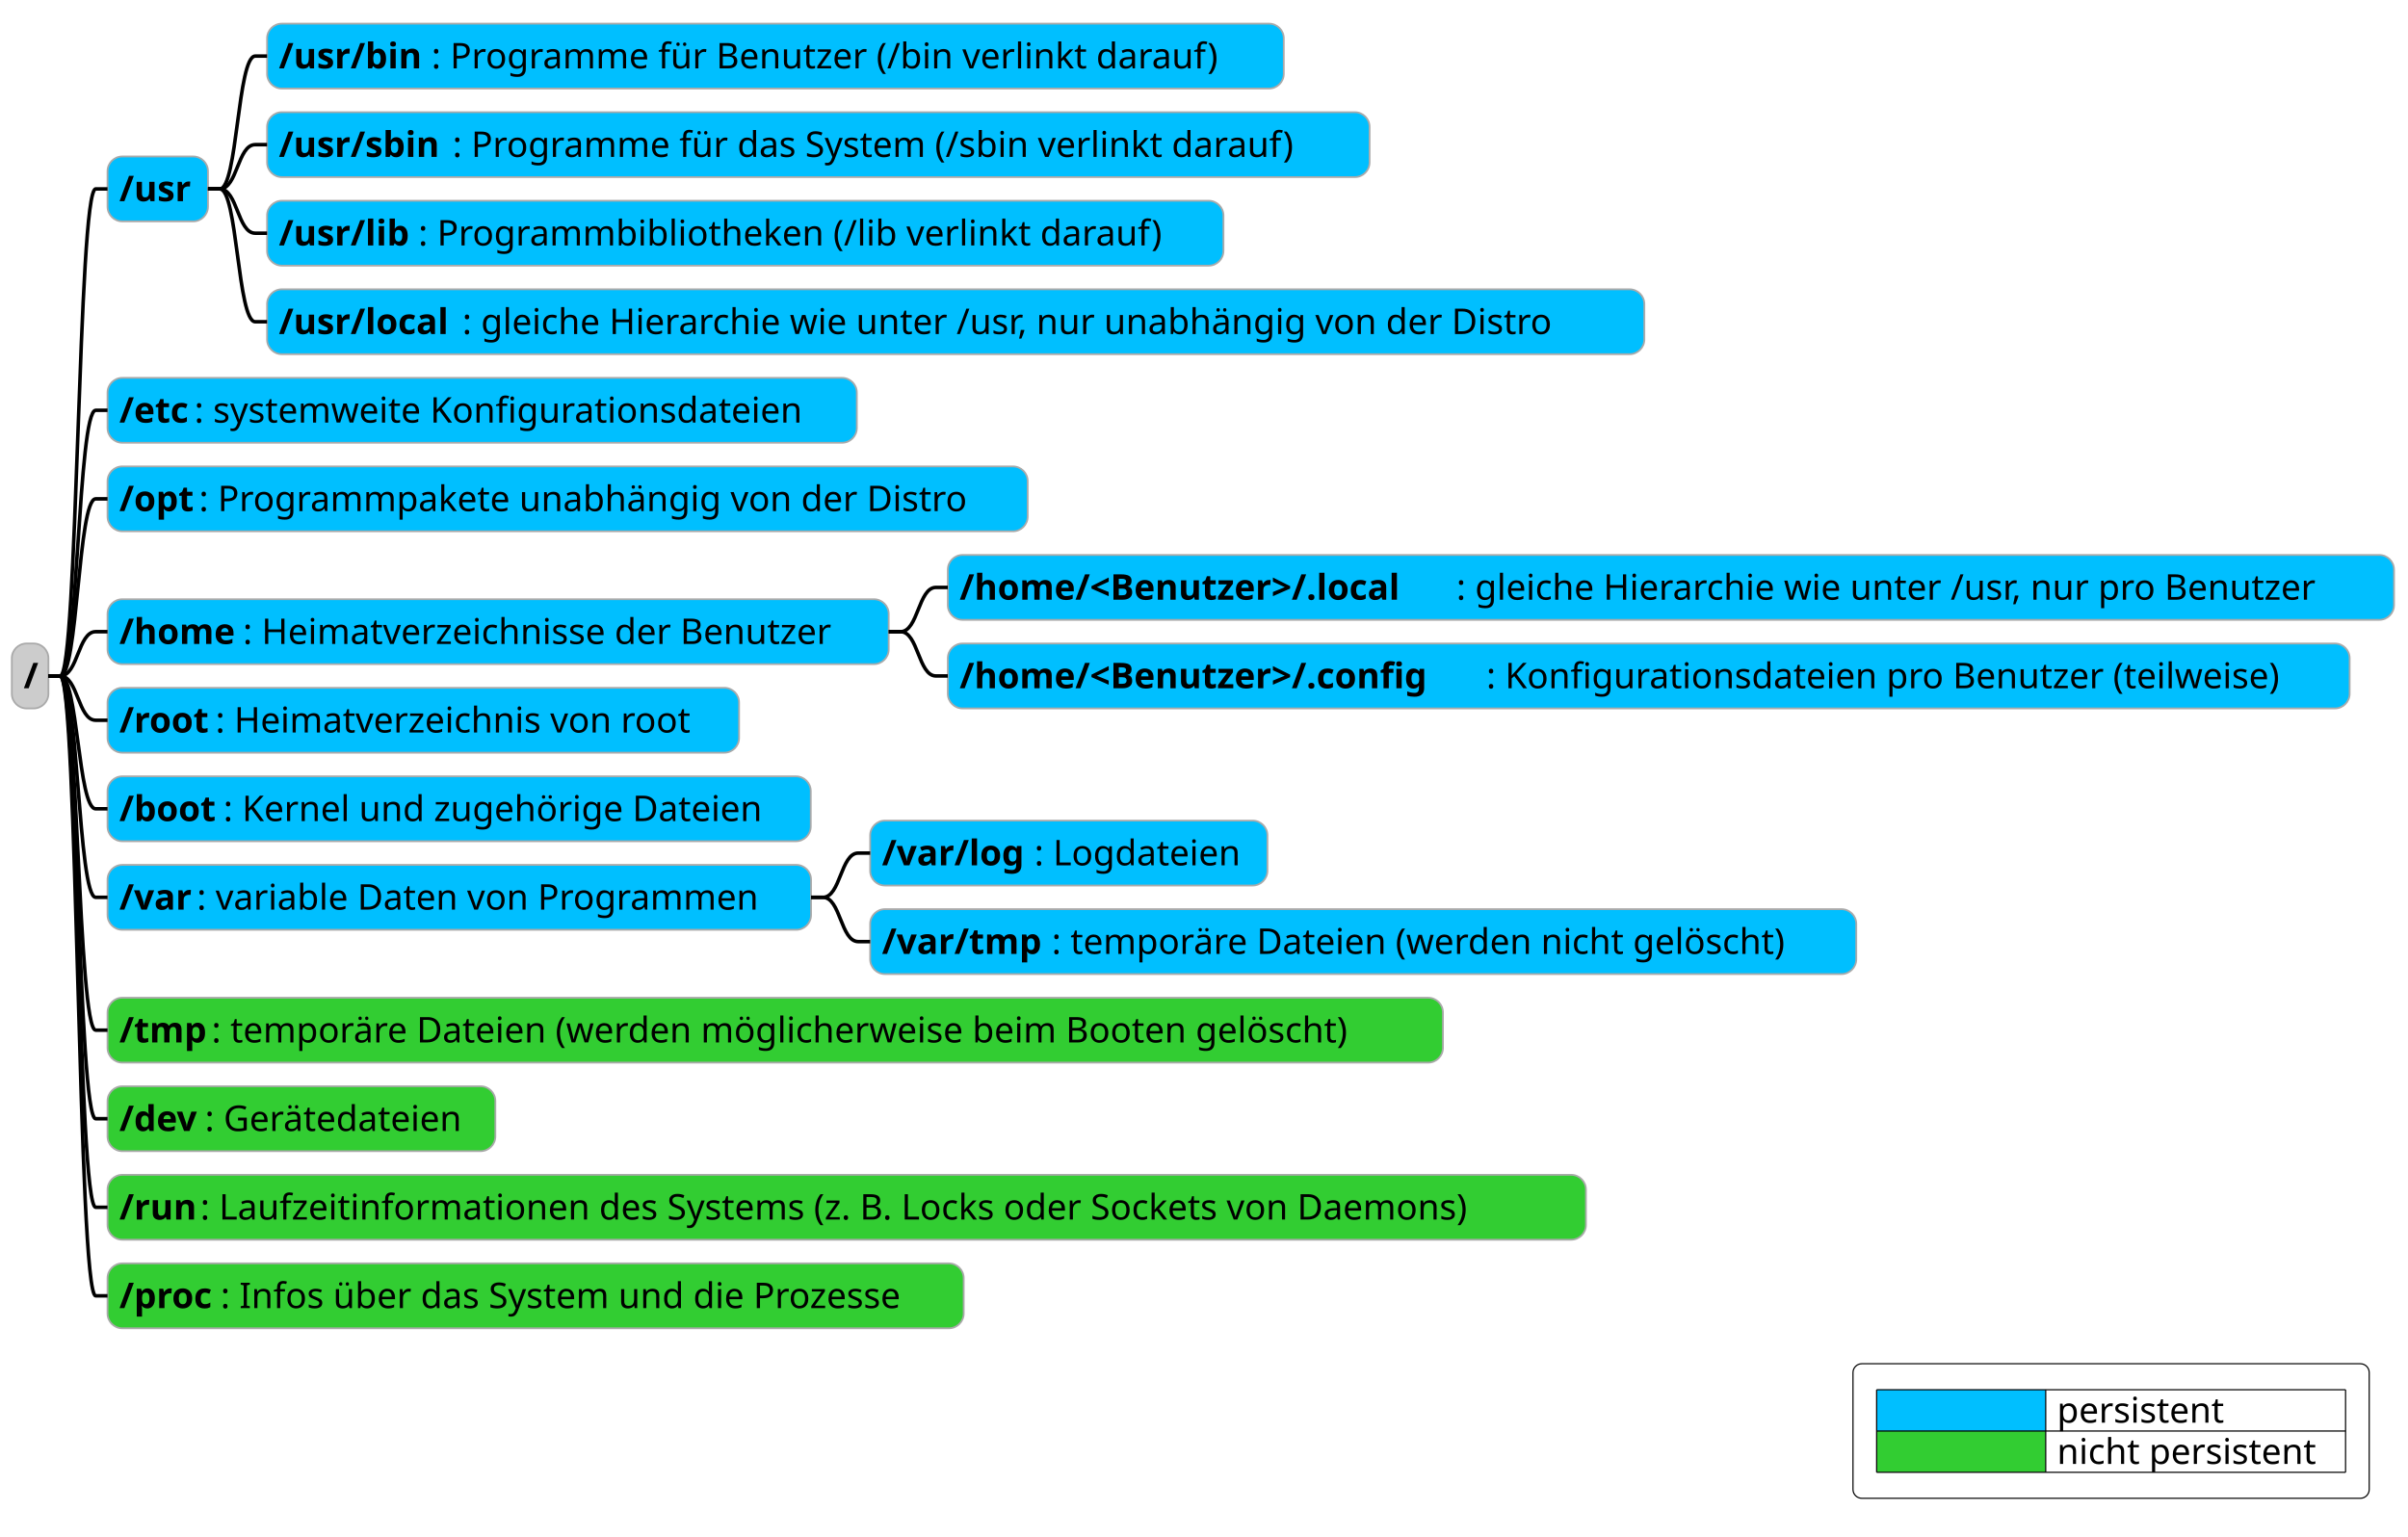
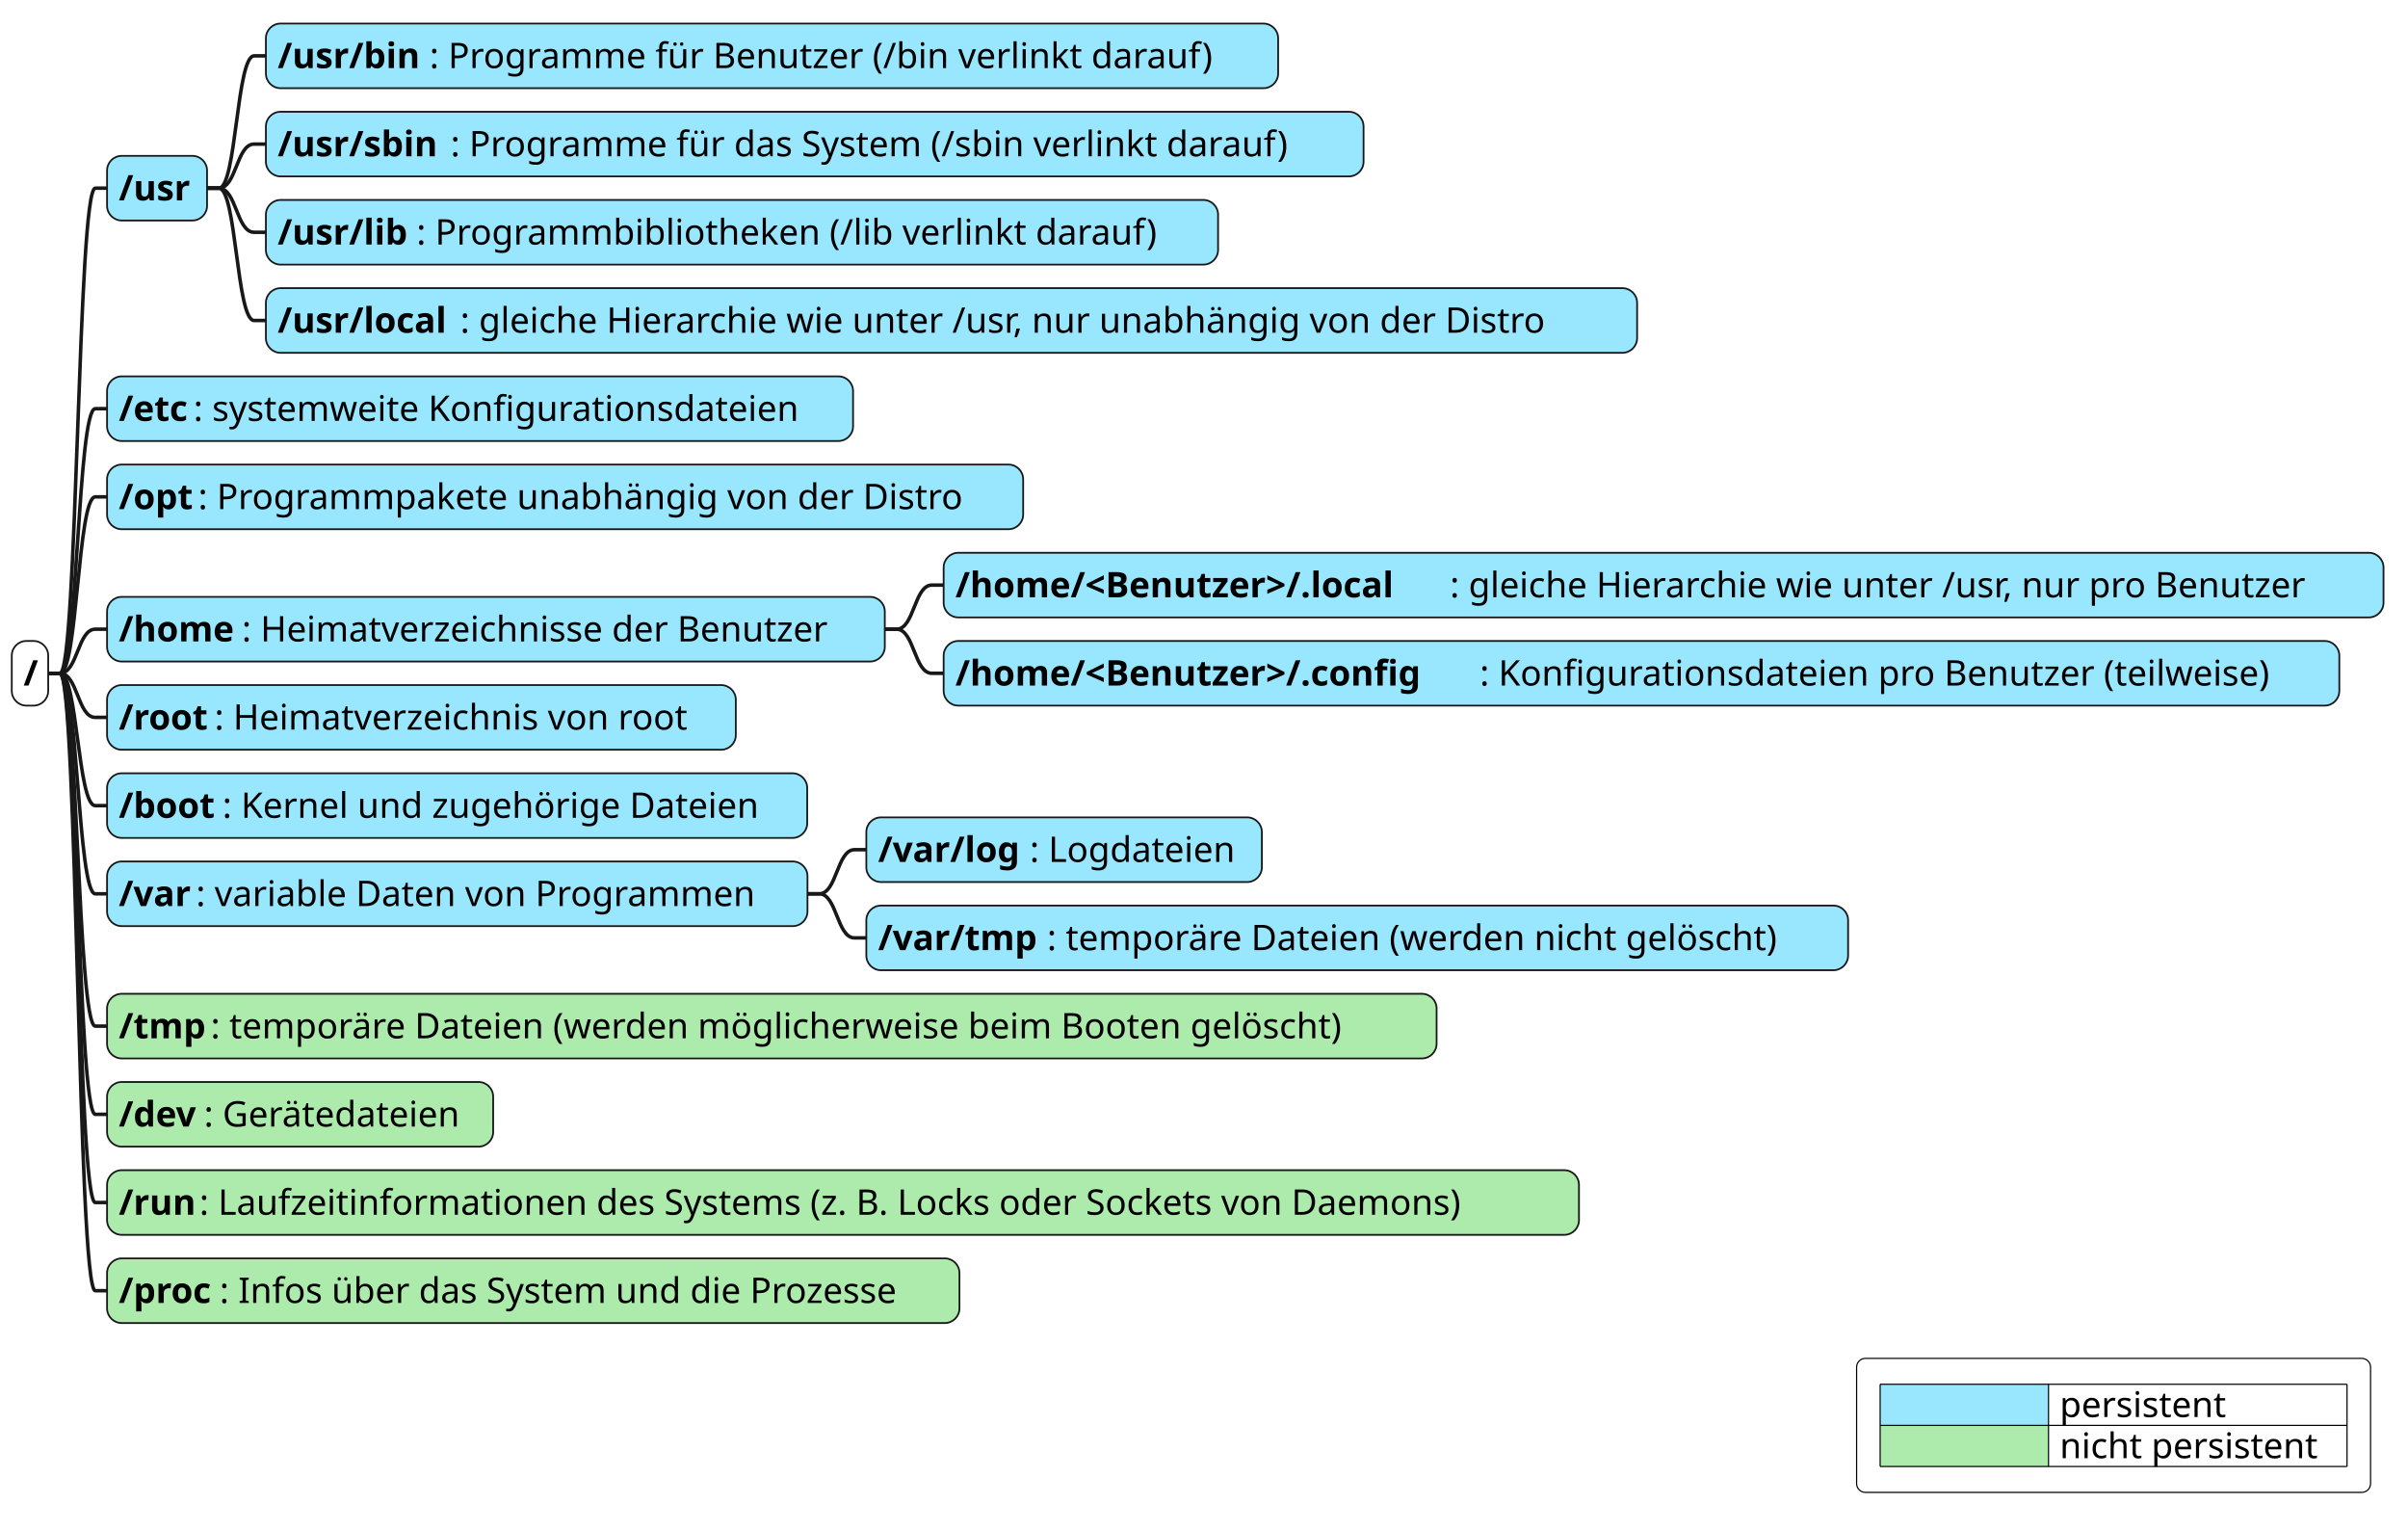
- <svg xmlns="http://www.w3.org/2000/svg" contentStyleType="text/css" data-diagram-type="MINDMAP" height="1300px" preserveAspectRatio="none" style="width:2037px;height:1300px;background:#FFFFFF;" version="1.1" viewBox="0 0 2037 1300" width="2037px" zoomAndPan="magnify">
+ <svg xmlns="http://www.w3.org/2000/svg" version="1.1" data-diagram-type="MINDMAP" style="width:2046px;height:1299px;" width="2046px" height="1299px" viewBox="0 0 2046 1299" zoomAndPan="magnify" preserveAspectRatio="none" contentStyleType="text/css">
  <defs />
-   <g>
-     <rect fill="#CCCCCC" height="54.922" rx="12.5" ry="12.5" style="stroke:#AAAAAA;stroke-width:1.5;" width="30.957" x="10" y="544.453" />
-     <text fill="#000000" font-family="Verdana" font-size="30" font-weight="bold" lengthAdjust="spacing" textLength="10.957" x="20" y="582.3">/</text>
-     <rect fill="#00BFFF" height="54.922" rx="12.5" ry="12.5" style="stroke:#AAAAAA;stroke-width:1.5;" width="84.966" x="90.957" y="132.383" />
-     <text fill="#000000" font-family="Verdana" font-size="30" font-weight="bold" lengthAdjust="spacing" textLength="64.966" x="100.957" y="170.23">/usr</text>
-     <rect fill="#00BFFF" height="54.922" rx="12.5" ry="12.5" style="stroke:#AAAAAA;stroke-width:1.5;" width="860.073" x="225.923" y="20" />
-     <text fill="#000000" font-family="Verdana" font-size="30" font-weight="bold" lengthAdjust="spacing" textLength="129.038" x="235.923" y="57.847">/usr/bin</text>
-     <text fill="#000000" font-family="Verdana" font-size="30" lengthAdjust="spacing" textLength="711.035" x="364.961" y="57.847">: Programme für Benutzer (/bin verlinkt darauf)</text>
-     <path d="M175.923,159.844 L185.923,159.844 C200.923,159.844 200.923,47.461 215.923,47.461 L225.923,47.461" fill="none" style="stroke:#000000;stroke-width:3;" />
-     <rect fill="#00BFFF" height="54.922" rx="12.5" ry="12.5" style="stroke:#AAAAAA;stroke-width:1.5;" width="932.656" x="225.923" y="94.922" />
-     <text fill="#000000" font-family="Verdana" font-size="30" font-weight="bold" lengthAdjust="spacing" textLength="146.894" x="235.923" y="132.769">/usr/sbin</text>
-     <text fill="#000000" font-family="Verdana" font-size="30" lengthAdjust="spacing" textLength="765.762" x="382.817" y="132.769">: Programme für das System (/sbin verlinkt darauf)</text>
-     <path d="M175.923,159.844 L185.923,159.844 C200.923,159.844 200.923,122.383 215.923,122.383 L225.923,122.383" fill="none" style="stroke:#000000;stroke-width:3;" />
-     <rect fill="#00BFFF" height="54.922" rx="12.5" ry="12.5" style="stroke:#AAAAAA;stroke-width:1.5;" width="809.038" x="225.923" y="169.844" />
-     <text fill="#000000" font-family="Verdana" font-size="30" font-weight="bold" lengthAdjust="spacing" textLength="117.964" x="235.923" y="207.69">/usr/lib</text>
-     <text fill="#000000" font-family="Verdana" font-size="30" lengthAdjust="spacing" textLength="671.074" x="353.887" y="207.69">: Programmbibliotheken (/lib verlinkt darauf)</text>
-     <path d="M175.923,159.844 L185.923,159.844 C200.923,159.844 200.923,197.305 215.923,197.305 L225.923,197.305" fill="none" style="stroke:#000000;stroke-width:3;" />
-     <rect fill="#00BFFF" height="54.922" rx="12.5" ry="12.5" style="stroke:#AAAAAA;stroke-width:1.5;" width="1165.083" x="225.923" y="244.766" />
-     <text fill="#000000" font-family="Verdana" font-size="30" font-weight="bold" lengthAdjust="spacing" textLength="155.127" x="235.923" y="282.612">/usr/local</text>
-     <text fill="#000000" font-family="Verdana" font-size="30" lengthAdjust="spacing" textLength="989.956" x="391.05" y="282.612">: gleiche Hierarchie wie unter /usr, nur unabhängig von der Distro</text>
-     <path d="M175.923,159.844 L185.923,159.844 C200.923,159.844 200.923,272.227 215.923,272.227 L225.923,272.227" fill="none" style="stroke:#000000;stroke-width:3;" />
-     <path d="M40.957,571.914 L50.957,571.914 C65.957,571.914 65.957,159.844 80.957,159.844 L90.957,159.844" fill="none" style="stroke:#000000;stroke-width:3;" />
-     <rect fill="#00BFFF" height="54.922" rx="12.5" ry="12.5" style="stroke:#AAAAAA;stroke-width:1.5;" width="633.872" x="90.957" y="319.688" />
-     <text fill="#000000" font-family="Verdana" font-size="30" font-weight="bold" lengthAdjust="spacing" textLength="63.428" x="100.957" y="357.534">/etc</text>
-     <text fill="#000000" font-family="Verdana" font-size="30" lengthAdjust="spacing" textLength="550.444" x="164.385" y="357.534">: systemweite Konfigurationsdateien</text>
-     <path d="M40.957,571.914 L50.957,571.914 C65.957,571.914 65.957,347.148 80.957,347.148 L90.957,347.148" fill="none" style="stroke:#000000;stroke-width:3;" />
-     <rect fill="#00BFFF" height="54.922" rx="12.5" ry="12.5" style="stroke:#AAAAAA;stroke-width:1.5;" width="778.394" x="90.957" y="394.609" />
-     <text fill="#000000" font-family="Verdana" font-size="30" font-weight="bold" lengthAdjust="spacing" textLength="67.383" x="100.957" y="432.456">/opt</text>
-     <text fill="#000000" font-family="Verdana" font-size="30" lengthAdjust="spacing" textLength="691.011" x="168.34" y="432.456">: Programmpakete unabhängig von der Distro</text>
-     <path d="M40.957,571.914 L50.957,571.914 C65.957,571.914 65.957,422.07 80.957,422.07 L90.957,422.07" fill="none" style="stroke:#000000;stroke-width:3;" />
-     <rect fill="#00BFFF" height="54.922" rx="12.5" ry="12.5" style="stroke:#AAAAAA;stroke-width:1.5;" width="660.825" x="90.957" y="506.992" />
-     <text fill="#000000" font-family="Verdana" font-size="30" font-weight="bold" lengthAdjust="spacing" textLength="104.531" x="100.957" y="544.839">/home</text>
-     <text fill="#000000" font-family="Verdana" font-size="30" lengthAdjust="spacing" textLength="536.294" x="205.488" y="544.839">: Heimatverzeichnisse der Benutzer</text>
-     <rect fill="#00BFFF" height="54.922" rx="12.5" ry="12.5" style="stroke:#AAAAAA;stroke-width:1.5;" width="1223.413" x="801.782" y="469.531" />
-     <text fill="#000000" font-family="Verdana" font-size="30" font-weight="bold" lengthAdjust="spacing" textLength="420.19" x="811.782" y="507.378">/home/&lt;Benutzer&gt;/.local</text>
-     <text fill="#000000" font-family="Verdana" font-size="30" lengthAdjust="spacing" textLength="783.223" x="1231.973" y="507.378">: gleiche Hierarchie wie unter /usr, nur pro Benutzer</text>
-     <path d="M751.782,534.453 L761.782,534.453 C776.782,534.453 776.782,496.992 791.782,496.992 L801.782,496.992" fill="none" style="stroke:#000000;stroke-width:3;" />
-     <rect fill="#00BFFF" height="54.922" rx="12.5" ry="12.5" style="stroke:#AAAAAA;stroke-width:1.5;" width="1185.869" x="801.782" y="544.453" />
-     <text fill="#000000" font-family="Verdana" font-size="30" font-weight="bold" lengthAdjust="spacing" textLength="445.547" x="811.782" y="582.3">/home/&lt;Benutzer&gt;/.config</text>
-     <text fill="#000000" font-family="Verdana" font-size="30" lengthAdjust="spacing" textLength="720.322" x="1257.329" y="582.3">: Konfigurationsdateien pro Benutzer (teilweise)</text>
-     <path d="M751.782,534.453 L761.782,534.453 C776.782,534.453 776.782,571.914 791.782,571.914 L801.782,571.914" fill="none" style="stroke:#000000;stroke-width:3;" />
-     <path d="M40.957,571.914 L50.957,571.914 C65.957,571.914 65.957,534.453 80.957,534.453 L90.957,534.453" fill="none" style="stroke:#000000;stroke-width:3;" />
-     <rect fill="#00BFFF" height="54.922" rx="12.5" ry="12.5" style="stroke:#AAAAAA;stroke-width:1.5;" width="534.248" x="90.957" y="581.914" />
-     <text fill="#000000" font-family="Verdana" font-size="30" font-weight="bold" lengthAdjust="spacing" textLength="81.314" x="100.957" y="619.761">/root</text>
-     <text fill="#000000" font-family="Verdana" font-size="30" lengthAdjust="spacing" textLength="432.935" x="182.27" y="619.761">: Heimatverzeichnis von root</text>
-     <path d="M40.957,571.914 L50.957,571.914 C65.957,571.914 65.957,609.375 80.957,609.375 L90.957,609.375" fill="none" style="stroke:#000000;stroke-width:3;" />
-     <rect fill="#00BFFF" height="54.922" rx="12.5" ry="12.5" style="stroke:#AAAAAA;stroke-width:1.5;" width="594.893" x="90.957" y="656.836" />
-     <text fill="#000000" font-family="Verdana" font-size="30" font-weight="bold" lengthAdjust="spacing" textLength="87.993" x="100.957" y="694.683">/boot</text>
-     <text fill="#000000" font-family="Verdana" font-size="30" lengthAdjust="spacing" textLength="486.899" x="188.95" y="694.683">: Kernel und zugehörige Dateien</text>
-     <path d="M40.957,571.914 L50.957,571.914 C65.957,571.914 65.957,684.297 80.957,684.297 L90.957,684.297" fill="none" style="stroke:#000000;stroke-width:3;" />
-     <rect fill="#00BFFF" height="54.922" rx="12.5" ry="12.5" style="stroke:#AAAAAA;stroke-width:1.5;" width="595.127" x="90.957" y="731.758" />
-     <text fill="#000000" font-family="Verdana" font-size="30" font-weight="bold" lengthAdjust="spacing" textLength="65.552" x="100.957" y="769.605">/var</text>
-     <text fill="#000000" font-family="Verdana" font-size="30" lengthAdjust="spacing" textLength="509.575" x="166.509" y="769.605">: variable Daten von Programmen</text>
-     <rect fill="#00BFFF" height="54.922" rx="12.5" ry="12.5" style="stroke:#AAAAAA;stroke-width:1.5;" width="336.084" x="736.084" y="694.297" />
-     <text fill="#000000" font-family="Verdana" font-size="30" font-weight="bold" lengthAdjust="spacing" textLength="128.877" x="746.084" y="732.144">/var/log</text>
-     <text fill="#000000" font-family="Verdana" font-size="30" lengthAdjust="spacing" textLength="187.207" x="874.961" y="732.144">: Logdateien</text>
-     <path d="M686.084,759.219 L696.084,759.219 C711.084,759.219 711.084,721.758 726.084,721.758 L736.084,721.758" fill="none" style="stroke:#000000;stroke-width:3;" />
-     <rect fill="#00BFFF" height="54.922" rx="12.5" ry="12.5" style="stroke:#AAAAAA;stroke-width:1.5;" width="834.189" x="736.084" y="769.219" />
-     <text fill="#000000" font-family="Verdana" font-size="30" font-weight="bold" lengthAdjust="spacing" textLength="143.584" x="746.084" y="807.065">/var/tmp</text>
-     <text fill="#000000" font-family="Verdana" font-size="30" lengthAdjust="spacing" textLength="670.606" x="889.668" y="807.065">: temporäre Dateien (werden nicht gelöscht)</text>
-     <path d="M686.084,759.219 L696.084,759.219 C711.084,759.219 711.084,796.68 726.084,796.68 L736.084,796.68" fill="none" style="stroke:#000000;stroke-width:3;" />
-     <path d="M40.957,571.914 L50.957,571.914 C65.957,571.914 65.957,759.219 80.957,759.219 L90.957,759.219" fill="none" style="stroke:#000000;stroke-width:3;" />
-     <rect fill="#32CD32" height="54.922" rx="12.5" ry="12.5" style="stroke:#AAAAAA;stroke-width:1.5;" width="1129.678" x="90.957" y="844.141" />
-     <text fill="#000000" font-family="Verdana" font-size="30" font-weight="bold" lengthAdjust="spacing" textLength="78.032" x="100.957" y="881.987">/tmp</text>
-     <text fill="#000000" font-family="Verdana" font-size="30" lengthAdjust="spacing" textLength="1031.646" x="178.989" y="881.987">: temporäre Dateien (werden möglicherweise beim Booten gelöscht)</text>
-     <path d="M40.957,571.914 L50.957,571.914 C65.957,571.914 65.957,871.602 80.957,871.602 L90.957,871.602" fill="none" style="stroke:#000000;stroke-width:3;" />
-     <rect fill="#32CD32" height="54.922" rx="12.5" ry="12.5" style="stroke:#AAAAAA;stroke-width:1.5;" width="328.071" x="90.957" y="919.062" />
-     <text fill="#000000" font-family="Verdana" font-size="30" font-weight="bold" lengthAdjust="spacing" textLength="72.334" x="100.957" y="956.909">/dev</text>
-     <text fill="#000000" font-family="Verdana" font-size="30" lengthAdjust="spacing" textLength="235.737" x="173.291" y="956.909">: Gerätedateien</text>
-     <path d="M40.957,571.914 L50.957,571.914 C65.957,571.914 65.957,946.523 80.957,946.523 L90.957,946.523" fill="none" style="stroke:#000000;stroke-width:3;" />
-     <rect fill="#32CD32" height="54.922" rx="12.5" ry="12.5" style="stroke:#AAAAAA;stroke-width:1.5;" width="1250.645" x="90.957" y="993.984" />
-     <text fill="#000000" font-family="Verdana" font-size="30" font-weight="bold" lengthAdjust="spacing" textLength="68.467" x="100.957" y="1031.831">/run</text>
-     <text fill="#000000" font-family="Verdana" font-size="30" lengthAdjust="spacing" textLength="1162.178" x="169.424" y="1031.831">: Laufzeitinformationen des Systems (z. B. Locks oder Sockets von Daemons)</text>
-     <path d="M40.957,571.914 L50.957,571.914 C65.957,571.914 65.957,1021.445 80.957,1021.445 L90.957,1021.445" fill="none" style="stroke:#000000;stroke-width:3;" />
-     <rect fill="#32CD32" height="54.922" rx="12.5" ry="12.5" style="stroke:#AAAAAA;stroke-width:1.5;" width="724.268" x="90.957" y="1068.906" />
-     <text fill="#000000" font-family="Verdana" font-size="30" font-weight="bold" lengthAdjust="spacing" textLength="85.62" x="100.957" y="1106.753">/proc</text>
-     <text fill="#000000" font-family="Verdana" font-size="30" lengthAdjust="spacing" textLength="618.648" x="186.577" y="1106.753">: Infos über das System und die Prozesse</text>
-     <path d="M40.957,571.914 L50.957,571.914 C65.957,571.914 65.957,1096.367 80.957,1096.367 L90.957,1096.367" fill="none" style="stroke:#000000;stroke-width:3;" />
+   <g font-family="sans-serif" lengthAdjust="spacing">
+     <rect x="10" y="544.453" width="30.957" height="54.922" fill="none" style="stroke:#181818;stroke-width:1.5;" rx="12.5" ry="12.5" />
+     <text x="20" y="582.3" fill="#000" font-size="30" font-weight="700">/</text>
+     <rect x="90.957" y="132.383" width="84.966" height="54.922" fill="#99E6FF" style="stroke:#181818;stroke-width:1.5;" rx="12.5" ry="12.5" />
+     <text x="100.957" y="170.229" fill="#000" font-size="30" textLength="64.966" font-weight="700">/usr</text>
+     <rect x="225.923" y="20" width="860.073" height="54.922" fill="#99E6FF" style="stroke:#181818;stroke-width:1.5;" rx="12.5" ry="12.5" />
+     <text x="235.923" y="57.847" fill="#000" font-size="30" textLength="129.038" font-weight="700">/usr/bin</text>
+     <text x="364.961" y="57.847" fill="#000" font-size="30" textLength="711.035">: Programme für Benutzer (/bin verlinkt darauf)</text>
+     <path d="M175.923,159.844 L185.923,159.844 C200.923,159.844 200.923,47.461 215.923,47.461 L225.923,47.461" style="stroke:#181818;stroke-width:3;" fill="none" />
+     <rect x="225.923" y="94.922" width="932.656" height="54.922" fill="#99E6FF" style="stroke:#181818;stroke-width:1.5;" rx="12.5" ry="12.5" />
+     <text x="235.923" y="132.769" fill="#000" font-size="30" textLength="146.895" font-weight="700">/usr/sbin</text>
+     <text x="382.817" y="132.769" fill="#000" font-size="30" textLength="765.762">: Programme für das System (/sbin verlinkt darauf)</text>
+     <path d="M175.923,159.844 L185.923,159.844 C200.923,159.844 200.923,122.383 215.923,122.383 L225.923,122.383" style="stroke:#181818;stroke-width:3;" fill="none" />
+     <rect x="225.923" y="169.844" width="809.038" height="54.922" fill="#99E6FF" style="stroke:#181818;stroke-width:1.5;" rx="12.5" ry="12.5" />
+     <text x="235.923" y="207.69" fill="#000" font-size="30" textLength="117.964" font-weight="700">/usr/lib</text>
+     <text x="353.887" y="207.69" fill="#000" font-size="30" textLength="671.074">: Programmbibliotheken (/lib verlinkt darauf)</text>
+     <path d="M175.923,159.844 L185.923,159.844 C200.923,159.844 200.923,197.305 215.923,197.305 L225.923,197.305" style="stroke:#181818;stroke-width:3;" fill="none" />
+     <rect x="225.923" y="244.766" width="1165.083" height="54.922" fill="#99E6FF" style="stroke:#181818;stroke-width:1.5;" rx="12.5" ry="12.5" />
+     <text x="235.923" y="282.612" fill="#000" font-size="30" textLength="155.127" font-weight="700">/usr/local</text>
+     <text x="391.05" y="282.612" fill="#000" font-size="30" textLength="989.956">: gleiche Hierarchie wie unter /usr, nur unabhängig von der Distro</text>
+     <path d="M175.923,159.844 L185.923,159.844 C200.923,159.844 200.923,272.227 215.923,272.227 L225.923,272.227" style="stroke:#181818;stroke-width:3;" fill="none" />
+     <path d="M40.957,571.914 L50.957,571.914 C65.957,571.914 65.957,159.844 80.957,159.844 L90.957,159.844" style="stroke:#181818;stroke-width:3;" fill="none" />
+     <rect x="90.957" y="319.688" width="633.872" height="54.922" fill="#99E6FF" style="stroke:#181818;stroke-width:1.5;" rx="12.5" ry="12.5" />
+     <text x="100.957" y="357.534" fill="#000" font-size="30" textLength="63.428" font-weight="700">/etc</text>
+     <text x="164.385" y="357.534" fill="#000" font-size="30" textLength="550.444">: systemweite Konfigurationsdateien</text>
+     <path d="M40.957,571.914 L50.957,571.914 C65.957,571.914 65.957,347.148 80.957,347.148 L90.957,347.148" style="stroke:#181818;stroke-width:3;" fill="none" />
+     <rect x="90.957" y="394.609" width="778.394" height="54.922" fill="#99E6FF" style="stroke:#181818;stroke-width:1.5;" rx="12.5" ry="12.5" />
+     <text x="100.957" y="432.456" fill="#000" font-size="30" textLength="67.383" font-weight="700">/opt</text>
+     <text x="168.34" y="432.456" fill="#000" font-size="30" textLength="691.011">: Programmpakete unabhängig von der Distro</text>
+     <path d="M40.957,571.914 L50.957,571.914 C65.957,571.914 65.957,422.07 80.957,422.07 L90.957,422.07" style="stroke:#181818;stroke-width:3;" fill="none" />
+     <rect x="90.957" y="506.992" width="660.825" height="54.922" fill="#99E6FF" style="stroke:#181818;stroke-width:1.5;" rx="12.5" ry="12.5" />
+     <text x="100.957" y="544.839" fill="#000" font-size="30" textLength="104.531" font-weight="700">/home</text>
+     <text x="205.488" y="544.839" fill="#000" font-size="30" textLength="536.294">: Heimatverzeichnisse der Benutzer</text>
+     <rect x="801.782" y="469.531" width="1223.413" height="54.922" fill="#99E6FF" style="stroke:#181818;stroke-width:1.5;" rx="12.5" ry="12.5" />
+     <text x="811.782" y="507.378" fill="#000" font-size="30" textLength="420.19" font-weight="700">/home/&lt;Benutzer&gt;/.local</text>
+     <text x="1231.973" y="507.378" fill="#000" font-size="30" textLength="783.223">: gleiche Hierarchie wie unter /usr, nur pro Benutzer</text>
+     <path d="M751.782,534.453 L761.782,534.453 C776.782,534.453 776.782,496.992 791.782,496.992 L801.782,496.992" style="stroke:#181818;stroke-width:3;" fill="none" />
+     <rect x="801.782" y="544.453" width="1185.869" height="54.922" fill="#99E6FF" style="stroke:#181818;stroke-width:1.5;" rx="12.5" ry="12.5" />
+     <text x="811.782" y="582.3" fill="#000" font-size="30" textLength="445.547" font-weight="700">/home/&lt;Benutzer&gt;/.config</text>
+     <text x="1257.329" y="582.3" fill="#000" font-size="30" textLength="720.322">: Konfigurationsdateien pro Benutzer (teilweise)</text>
+     <path d="M751.782,534.453 L761.782,534.453 C776.782,534.453 776.782,571.914 791.782,571.914 L801.782,571.914" style="stroke:#181818;stroke-width:3;" fill="none" />
+     <path d="M40.957,571.914 L50.957,571.914 C65.957,571.914 65.957,534.453 80.957,534.453 L90.957,534.453" style="stroke:#181818;stroke-width:3;" fill="none" />
+     <rect x="90.957" y="581.914" width="534.248" height="54.922" fill="#99E6FF" style="stroke:#181818;stroke-width:1.5;" rx="12.5" ry="12.5" />
+     <text x="100.957" y="619.761" fill="#000" font-size="30" textLength="81.313" font-weight="700">/root</text>
+     <text x="182.271" y="619.761" fill="#000" font-size="30" textLength="432.935">: Heimatverzeichnis von root</text>
+     <path d="M40.957,571.914 L50.957,571.914 C65.957,571.914 65.957,609.375 80.957,609.375 L90.957,609.375" style="stroke:#181818;stroke-width:3;" fill="none" />
+     <rect x="90.957" y="656.836" width="594.893" height="54.922" fill="#99E6FF" style="stroke:#181818;stroke-width:1.5;" rx="12.5" ry="12.5" />
+     <text x="100.957" y="694.683" fill="#000" font-size="30" textLength="87.993" font-weight="700">/boot</text>
+     <text x="188.95" y="694.683" fill="#000" font-size="30" textLength="486.899">: Kernel und zugehörige Dateien</text>
+     <path d="M40.957,571.914 L50.957,571.914 C65.957,571.914 65.957,684.297 80.957,684.297 L90.957,684.297" style="stroke:#181818;stroke-width:3;" fill="none" />
+     <rect x="90.957" y="731.758" width="595.127" height="54.922" fill="#99E6FF" style="stroke:#181818;stroke-width:1.5;" rx="12.5" ry="12.5" />
+     <text x="100.957" y="769.604" fill="#000" font-size="30" textLength="65.552" font-weight="700">/var</text>
+     <text x="166.509" y="769.604" fill="#000" font-size="30" textLength="509.575">: variable Daten von Programmen</text>
+     <rect x="736.084" y="694.297" width="336.084" height="54.922" fill="#99E6FF" style="stroke:#181818;stroke-width:1.5;" rx="12.5" ry="12.5" />
+     <text x="746.084" y="732.144" fill="#000" font-size="30" textLength="128.877" font-weight="700">/var/log</text>
+     <text x="874.961" y="732.144" fill="#000" font-size="30" textLength="187.207">: Logdateien</text>
+     <path d="M686.084,759.219 L696.084,759.219 C711.084,759.219 711.084,721.758 726.084,721.758 L736.084,721.758" style="stroke:#181818;stroke-width:3;" fill="none" />
+     <rect x="736.084" y="769.219" width="834.189" height="54.922" fill="#99E6FF" style="stroke:#181818;stroke-width:1.5;" rx="12.5" ry="12.5" />
+     <text x="746.084" y="807.065" fill="#000" font-size="30" textLength="143.584" font-weight="700">/var/tmp</text>
+     <text x="889.668" y="807.065" fill="#000" font-size="30" textLength="670.605">: temporäre Dateien (werden nicht gelöscht)</text>
+     <path d="M686.084,759.219 L696.084,759.219 C711.084,759.219 711.084,796.68 726.084,796.68 L736.084,796.68" style="stroke:#181818;stroke-width:3;" fill="none" />
+     <path d="M40.957,571.914 L50.957,571.914 C65.957,571.914 65.957,759.219 80.957,759.219 L90.957,759.219" style="stroke:#181818;stroke-width:3;" fill="none" />
+     <rect x="90.957" y="844.141" width="1129.678" height="54.922" fill="#ADEBAD" style="stroke:#181818;stroke-width:1.5;" rx="12.5" ry="12.5" />
+     <text x="100.957" y="881.987" fill="#000" font-size="30" textLength="78.032" font-weight="700">/tmp</text>
+     <text x="178.989" y="881.987" fill="#000" font-size="30" textLength="1031.646">: temporäre Dateien (werden möglicherweise beim Booten gelöscht)</text>
+     <path d="M40.957,571.914 L50.957,571.914 C65.957,571.914 65.957,871.602 80.957,871.602 L90.957,871.602" style="stroke:#181818;stroke-width:3;" fill="none" />
+     <rect x="90.957" y="919.063" width="328.071" height="54.922" fill="#ADEBAD" style="stroke:#181818;stroke-width:1.5;" rx="12.5" ry="12.5" />
+     <text x="100.957" y="956.909" fill="#000" font-size="30" textLength="72.334" font-weight="700">/dev</text>
+     <text x="173.291" y="956.909" fill="#000" font-size="30" textLength="235.737">: Gerätedateien</text>
+     <path d="M40.957,571.914 L50.957,571.914 C65.957,571.914 65.957,946.523 80.957,946.523 L90.957,946.523" style="stroke:#181818;stroke-width:3;" fill="none" />
+     <rect x="90.957" y="993.984" width="1250.645" height="54.922" fill="#ADEBAD" style="stroke:#181818;stroke-width:1.5;" rx="12.5" ry="12.5" />
+     <text x="100.957" y="1031.831" fill="#000" font-size="30" textLength="68.467" font-weight="700">/run</text>
+     <text x="169.424" y="1031.831" fill="#000" font-size="30" textLength="1162.178">: Laufzeitinformationen des Systems (z. B. Locks oder Sockets von Daemons)</text>
+     <path d="M40.957,571.914 L50.957,571.914 C65.957,571.914 65.957,1021.445 80.957,1021.445 L90.957,1021.445" style="stroke:#181818;stroke-width:3;" fill="none" />
+     <rect x="90.957" y="1068.906" width="724.268" height="54.922" fill="#ADEBAD" style="stroke:#181818;stroke-width:1.5;" rx="12.5" ry="12.5" />
+     <text x="100.957" y="1106.753" fill="#000" font-size="30" textLength="85.62" font-weight="700">/proc</text>
+     <text x="186.577" y="1106.753" fill="#000" font-size="30" textLength="618.647">: Infos über das System und die Prozesse</text>
+     <path d="M40.957,571.914 L50.957,571.914 C65.957,571.914 65.957,1096.367 80.957,1096.367 L90.957,1096.367" style="stroke:#181818;stroke-width:3;" fill="none" />
    <g class="legend" data-source-line="18">
-       <rect fill="none" height="113.844" rx="7.5" ry="7.5" style="stroke:#000000;stroke-width:1;" width="436.694" x="1567.501" y="1153.828" />
-       <rect fill="#00BFFF" height="34.922" style="stroke:none;stroke-width:1;" width="143.042" x="1587.501" y="1175.828" />
-       <text fill="#000000" font-family="sans-serif" font-size="30" lengthAdjust="spacing" textLength="143.042" x="1587.501" y="1203.675">               </text>
-       <text fill="#000000" font-family="sans-serif" font-size="30" lengthAdjust="spacing" textLength="150.425" x="1740.079" y="1203.675">persistent</text>
-       <rect fill="#32CD32" height="34.922" style="stroke:none;stroke-width:1;" width="143.042" x="1587.501" y="1210.75" />
-       <text fill="#000000" font-family="sans-serif" font-size="30" lengthAdjust="spacing" textLength="143.042" x="1587.501" y="1238.597">               </text>
-       <text fill="#000000" font-family="sans-serif" font-size="30" lengthAdjust="spacing" textLength="234.58" x="1740.079" y="1238.597">nicht persistent</text>
-       <line style="stroke:#000000;stroke-width:1;" x1="1587.501" x2="1984.195" y1="1175.828" y2="1175.828" />
-       <line style="stroke:#000000;stroke-width:1;" x1="1587.501" x2="1984.195" y1="1210.75" y2="1210.75" />
-       <line style="stroke:#000000;stroke-width:1;" x1="1587.501" x2="1984.195" y1="1245.672" y2="1245.672" />
-       <line style="stroke:#000000;stroke-width:1;" x1="1587.501" x2="1587.501" y1="1175.828" y2="1245.672" />
-       <line style="stroke:#000000;stroke-width:1;" x1="1730.543" x2="1730.543" y1="1175.828" y2="1245.672" />
-       <line style="stroke:#000000;stroke-width:1;" x1="1984.195" x2="1984.195" y1="1175.828" y2="1245.672" />
+       <rect x="1577.501" y="1153.828" width="436.694" height="113.844" fill="none" style="stroke:#000;stroke-width:1;" rx="7.5" ry="7.5" />
+       <rect x="1597.501" y="1175.828" width="143.042" height="34.922" fill="#99E6FF" style="stroke:none;" />
+       <text x="1597.501" y="1203.675" fill="#000" font-size="30" textLength="143.042">               </text>
+       <text x="1750.079" y="1203.675" fill="#000" font-size="30" textLength="150.425">persistent</text>
+       <rect x="1597.501" y="1210.75" width="143.042" height="34.922" fill="#ADEBAD" style="stroke:none;" />
+       <text x="1597.501" y="1238.597" fill="#000" font-size="30" textLength="143.042">               </text>
+       <text x="1750.079" y="1238.597" fill="#000" font-size="30" textLength="234.58">nicht persistent</text>
+       <line x1="1597.501" y1="1175.828" x2="1994.195" y2="1175.828" style="stroke:#000;stroke-width:1;" />
+       <line x1="1597.501" y1="1210.75" x2="1994.195" y2="1210.75" style="stroke:#000;stroke-width:1;" />
+       <line x1="1597.501" y1="1245.672" x2="1994.195" y2="1245.672" style="stroke:#000;stroke-width:1;" />
+       <line x1="1597.501" y1="1175.828" x2="1597.501" y2="1245.672" style="stroke:#000;stroke-width:1;" />
+       <line x1="1740.543" y1="1175.828" x2="1740.543" y2="1245.672" style="stroke:#000;stroke-width:1;" />
+       <line x1="1994.195" y1="1175.828" x2="1994.195" y2="1245.672" style="stroke:#000;stroke-width:1;" />
    </g>
  </g>
</svg>
